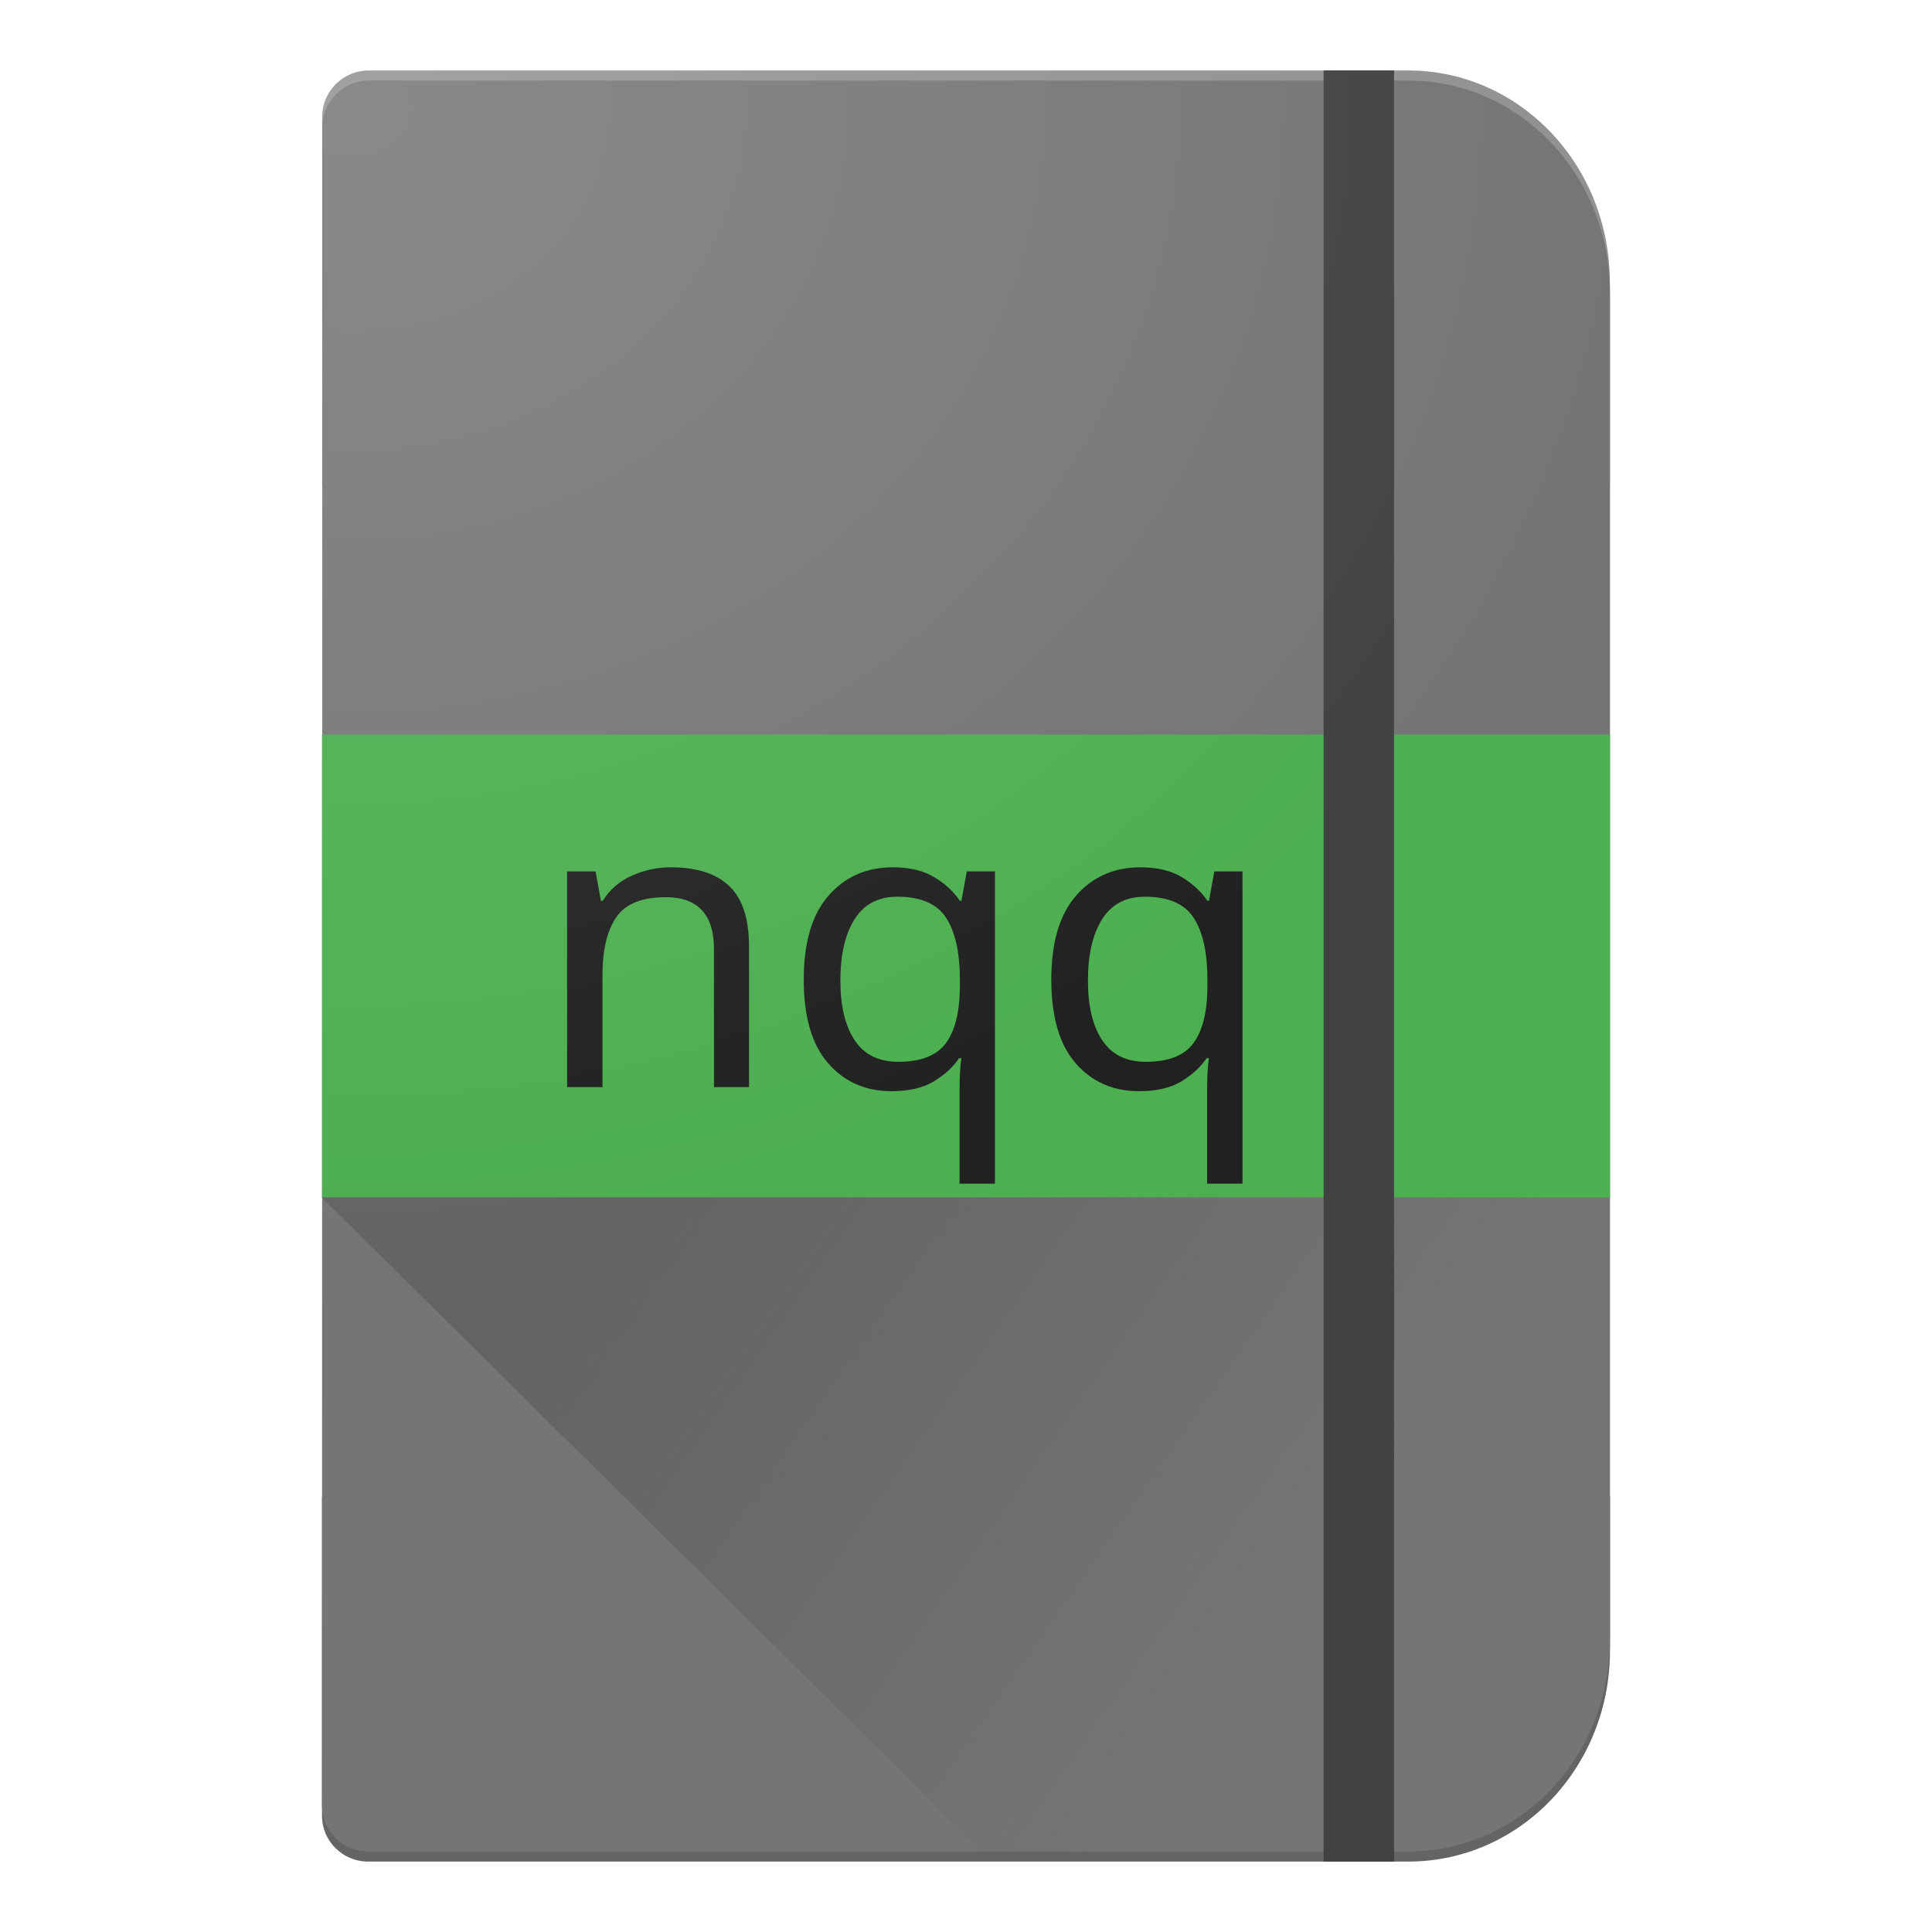
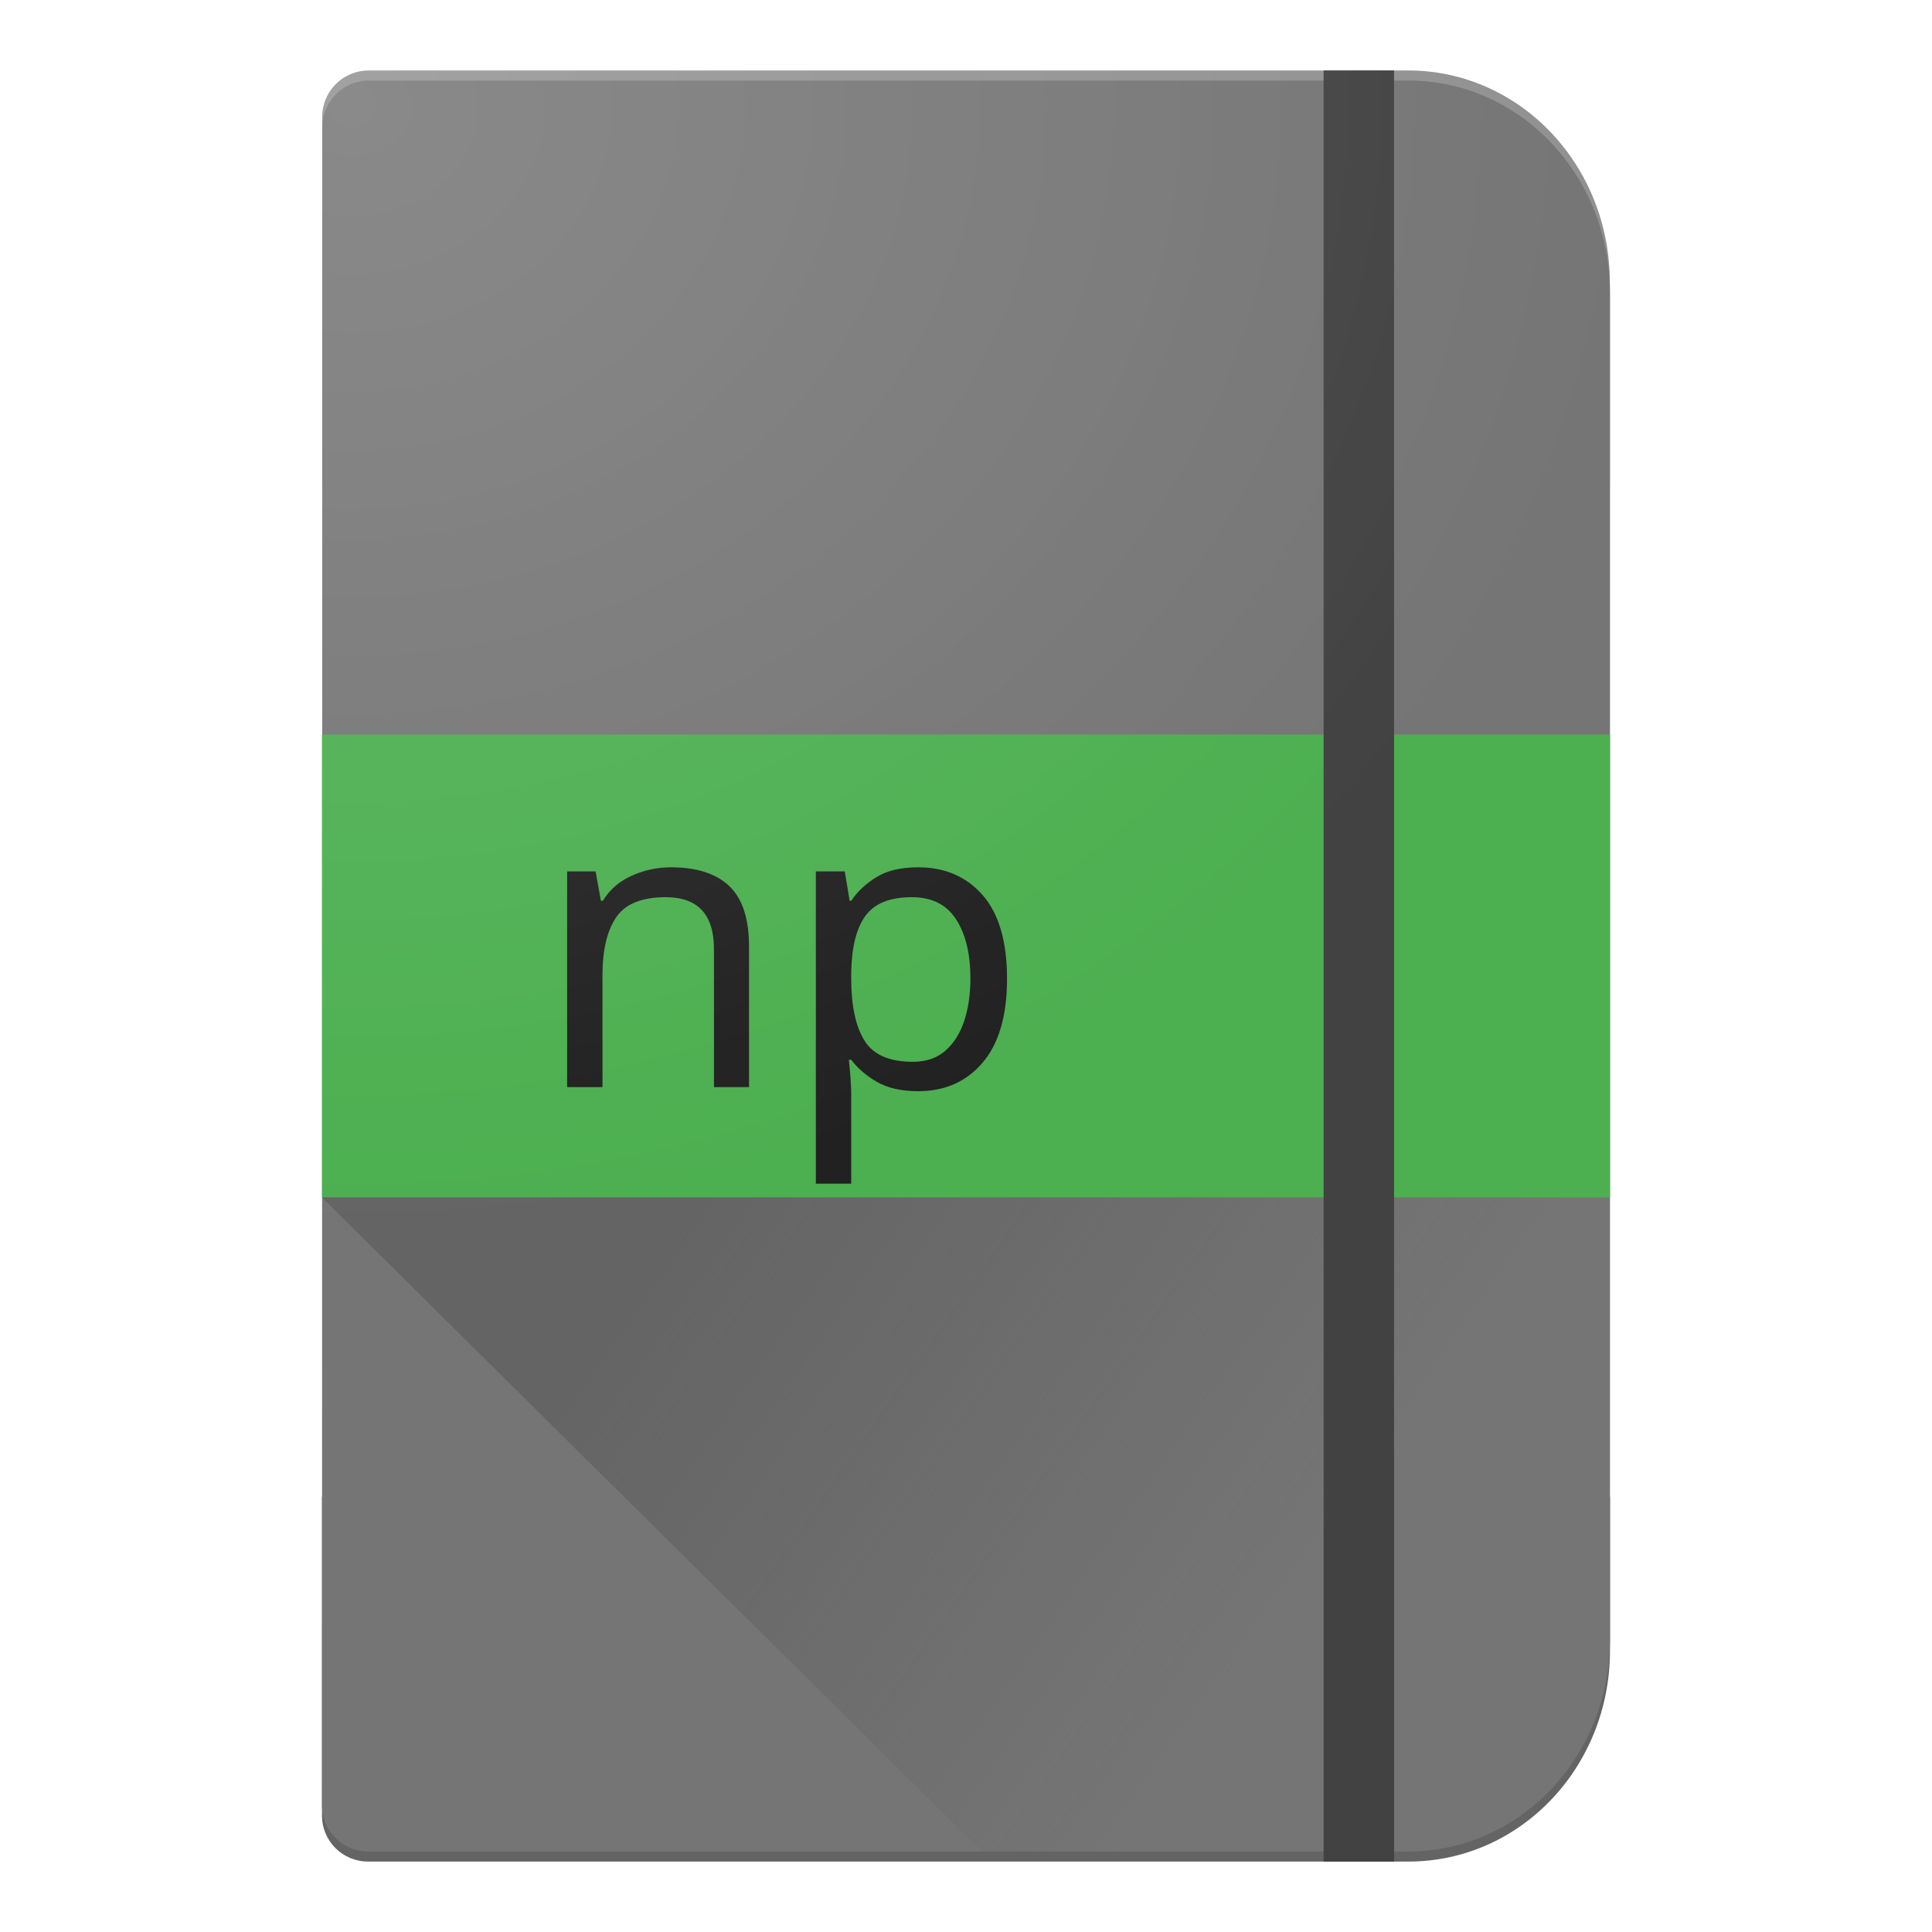
<svg xmlns="http://www.w3.org/2000/svg" xmlns:xlink="http://www.w3.org/1999/xlink" version="1.1" id="svg2" viewBox="0 0 192 192" height="192" width="192">
  <defs id="defs4">
    <linearGradient id="linearGradient4296">
      <stop id="stop4298" offset="0" style="stop-color:#646464;stop-opacity:1" />
      <stop id="stop4300" offset="1" style="stop-color:#646464;stop-opacity:0" />
    </linearGradient>
    <linearGradient id="Ombra_1">
      <stop style="stop-color:#ffffff;stop-opacity:0.15" offset="0" id="stop4284" />
      <stop style="stop-color:#ffffff;stop-opacity:0" offset="1" id="stop4286" />
    </linearGradient>
    <radialGradient gradientUnits="userSpaceOnUse" gradientTransform="matrix(0.01609262,1.678049,-1.91409,0.01835633,1707.718,797.4054)" r="66.468" fy="874.184" fx="34.212" cy="874.184" cx="34.212" id="radialGradient4155" xlink:href="#Ombra_1" />
    <linearGradient gradientTransform="translate(0,-2.96875)" gradientUnits="userSpaceOnUse" y2="1032.329" x2="121.988" y1="990.829" x1="62.5" id="linearGradient4280" xlink:href="#linearGradient4296" />
  </defs>
  <g transform="translate(0,-860.3622)" id="layer1">
    <path id="rect4136-4-4" d="m 32,1009.112 0,31.688 c 0,2.529 2.048,4.564 4.593,4.564 l 5.454,0 33.331,0 64.568,0 c 11.11,0 20.054,-9.357 20.054,-20.98 l 0,-15.273 -128,0 z" style="fill:#646464;fill-opacity:1;stroke:#000000;stroke-width:0;stroke-linejoin:round;stroke-miterlimit:4;stroke-dasharray:none;stroke-opacity:1" />
    <path id="rect4136-4-3-3" d="m 36.659,867.364 c -2.573,0 -4.644,2.066 -4.644,4.633 l 0,36.598 c 0,0.05 0.009,0.097 0.014,0.146 l 127.955,0 0,-20.317 c -3e-5,-11.667 -8.944,-21.06 -20.054,-21.06 l -64.589,0 -33.31,0 -5.372,0 z" style="fill:#919191;fill-opacity:1;stroke:#000000;stroke-width:0;stroke-linejoin:round;stroke-miterlimit:4;stroke-dasharray:none;stroke-opacity:1" />
    <path id="rect4136-40" d="m 36.675,868.367 c -2.573,0 -4.644,2.072 -4.644,4.646 l -0.031,166.752 c 0,2.546 2.048,4.596 4.593,4.596 l 5.454,0 33.331,0 64.568,0 c 11.11,0 20.054,-9.421 20.054,-21.122 l 0,-133.749 c 0,-11.701 -8.944,-21.122 -20.054,-21.122 l -64.589,0 -33.31,0 -5.372,0 z" style="fill:#757575;fill-opacity:1;stroke:#000000;stroke-width:0;stroke-linejoin:round;stroke-miterlimit:4;stroke-dasharray:none;stroke-opacity:1" />
    <rect ry="0" y="933.362" x="32" height="46" width="128" id="rect4167-1" style="fill:#4caf50;fill-opacity:1;stroke:#000000;stroke-width:0;stroke-linecap:butt;stroke-linejoin:round;stroke-miterlimit:4;stroke-dasharray:none;stroke-opacity:1" />
    <text id="text4303-0" y="968.401" x="52.953" style="font-style:normal;font-weight:normal;font-size:40px;line-height:125%;font-family:Sans;letter-spacing:0px;word-spacing:0px;fill:#212121;fill-opacity:1;stroke:none;stroke-width:1px;stroke-linecap:butt;stroke-linejoin:miter;stroke-opacity:1;" xml:space="preserve">
-       <tspan y="968.401" x="52.953" id="tspan4305-8">nqq</tspan>
+       <tspan y="968.401" x="52.953" id="tspan4305-8">np</tspan>
    </text>
    <path id="rect4136-40-9" d="m 32,979.363 0,0.012 65.588,64.984 42.346,0 c 4.149,0 7.996,-1.315 11.188,-3.57 l 5.707,-6.172 c 1.992,-3.283 3.16,-7.18 3.16,-11.381 l 0,-43.865 -0.008,-0.01 -127.98,0 z" style="fill:url(#linearGradient4280);fill-opacity:1;stroke:#000000;stroke-width:0;stroke-linejoin:round;stroke-miterlimit:4;stroke-dasharray:none;stroke-opacity:1" />
    <rect y="867.362" x="131.539" height="178.001" width="7" id="rect4307-5" style="fill:#424242;fill-opacity:1;stroke:none;stroke-width:0;stroke-linecap:butt;stroke-linejoin:round;stroke-miterlimit:4;stroke-dasharray:none;stroke-opacity:1" />
    <rect y="864.772" x="29.034" height="182.434" width="132.936" id="rect5460" style="fill:url(#radialGradient4155);fill-opacity:1;stroke:none;stroke-width:0;stroke-linecap:butt;stroke-linejoin:round;stroke-miterlimit:4;stroke-dasharray:none;stroke-opacity:1" />
  </g>
</svg>
